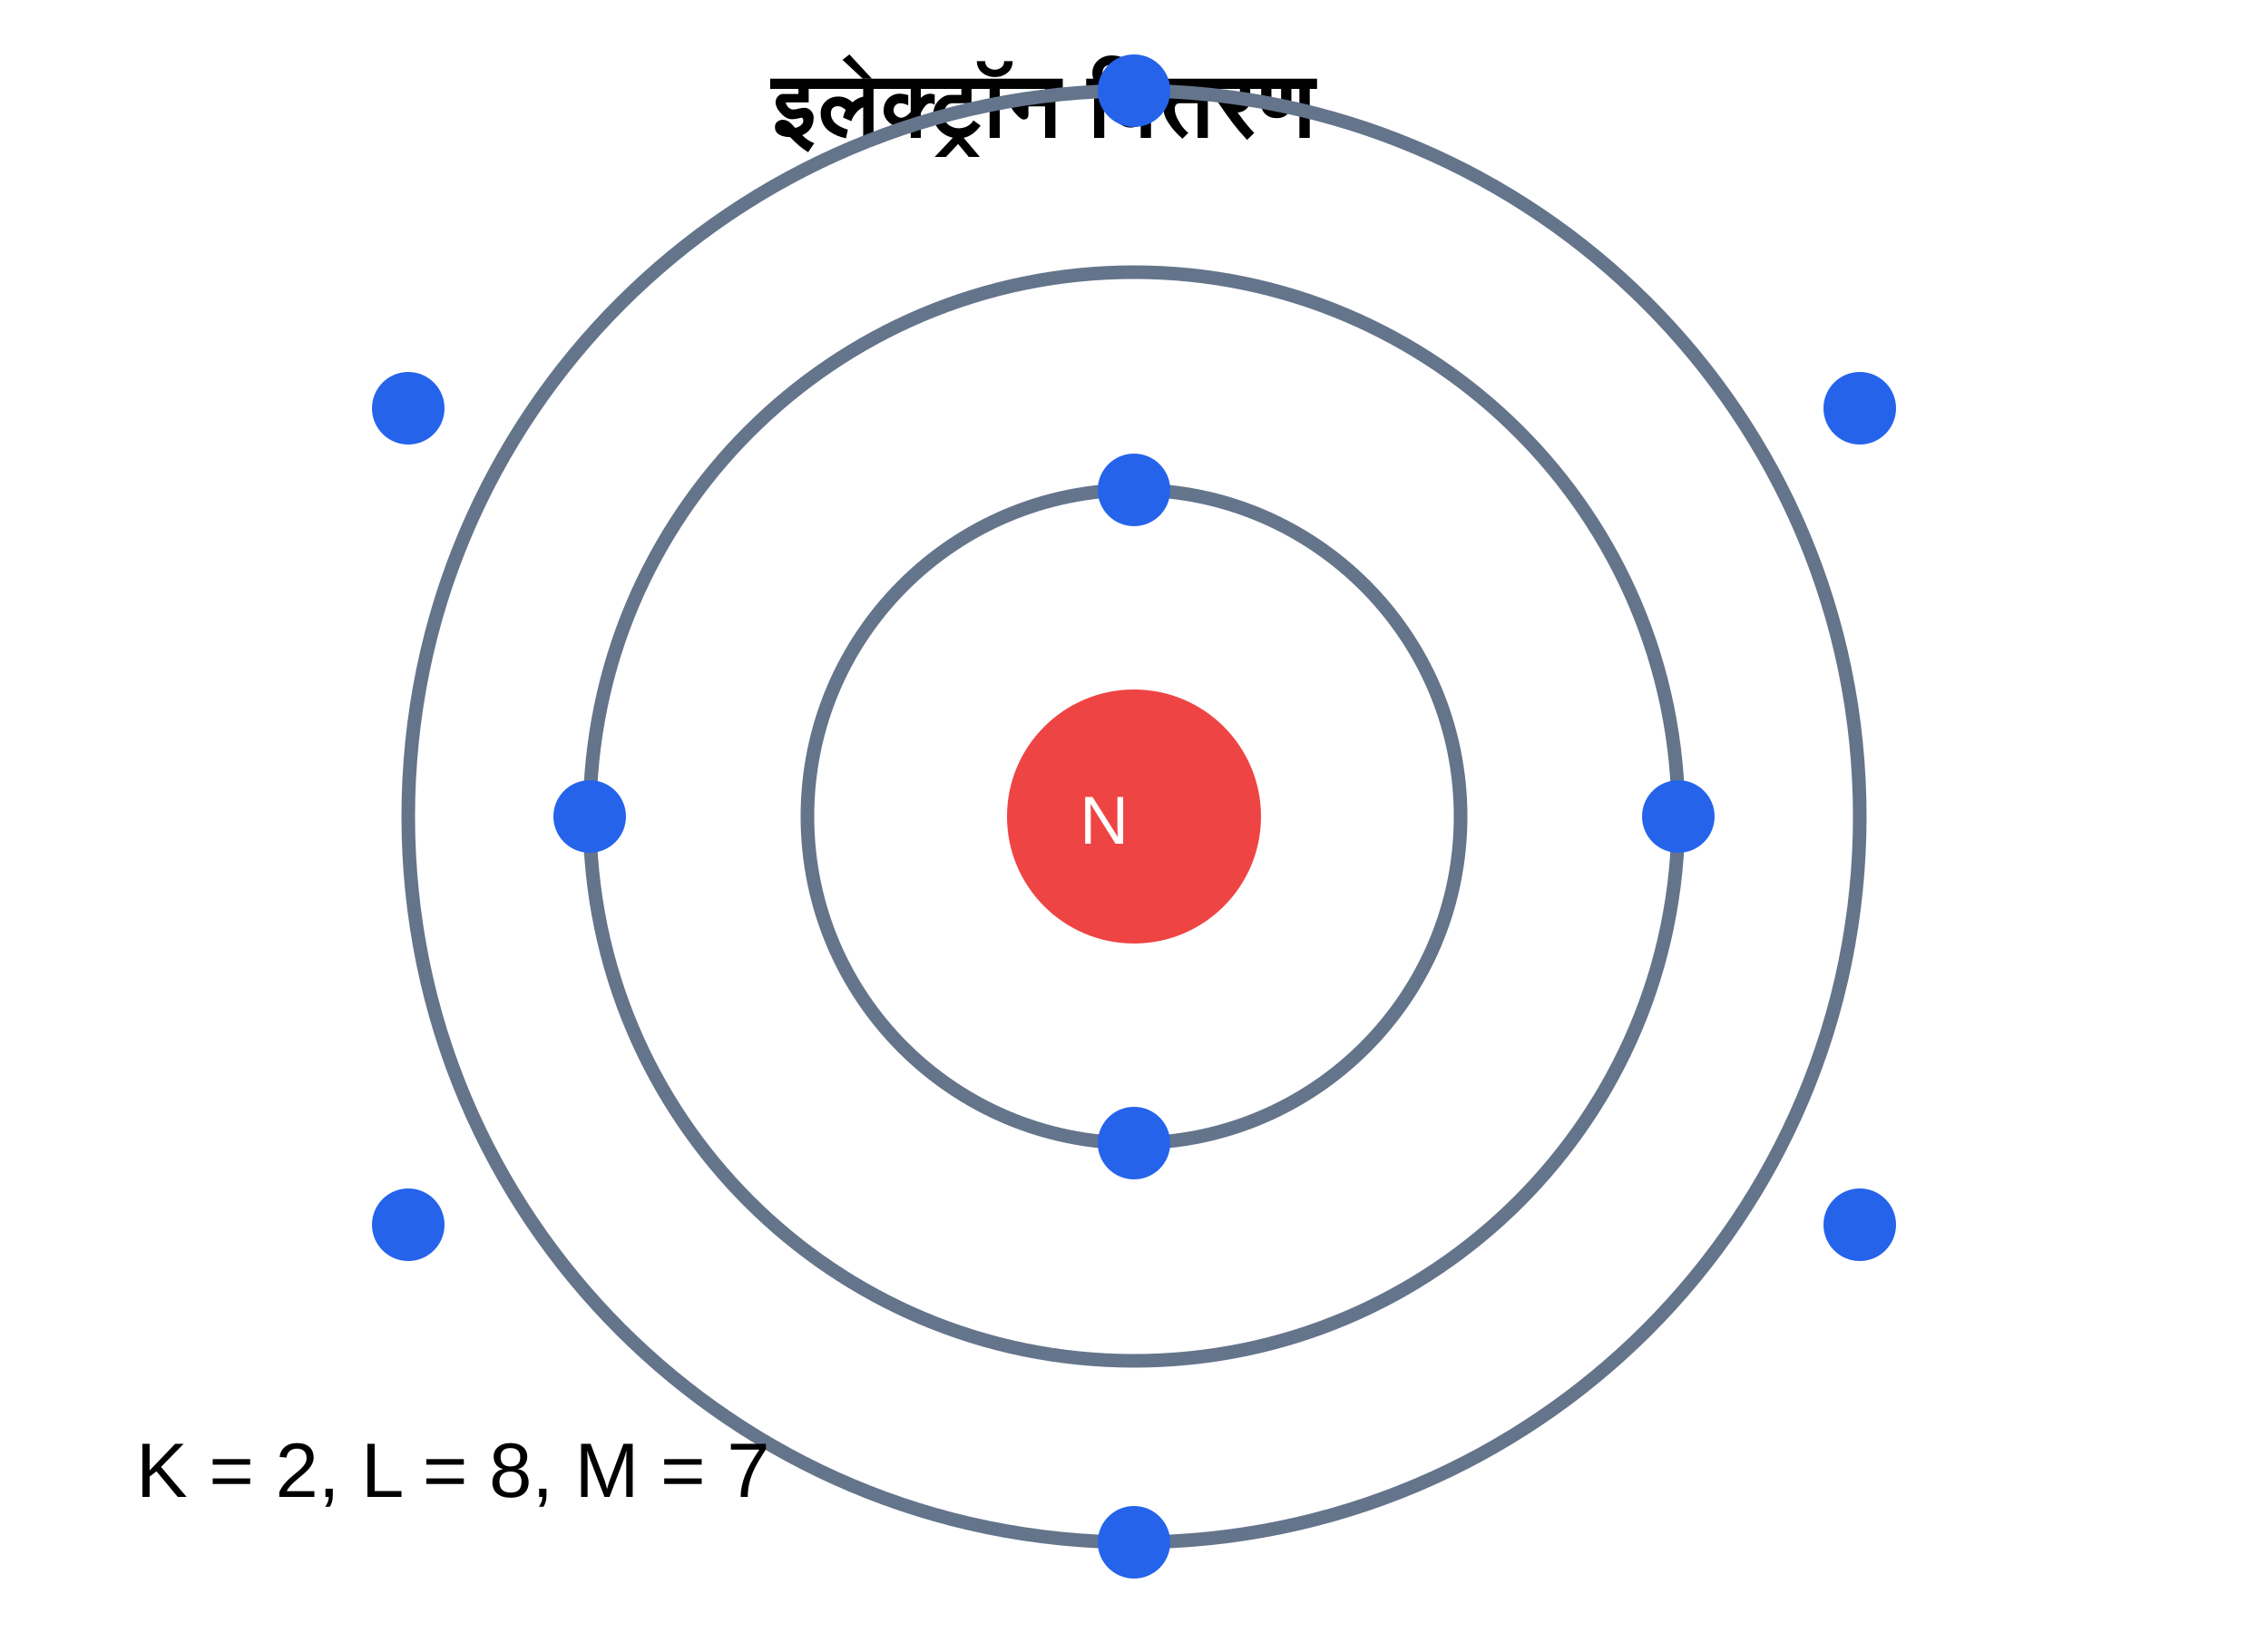
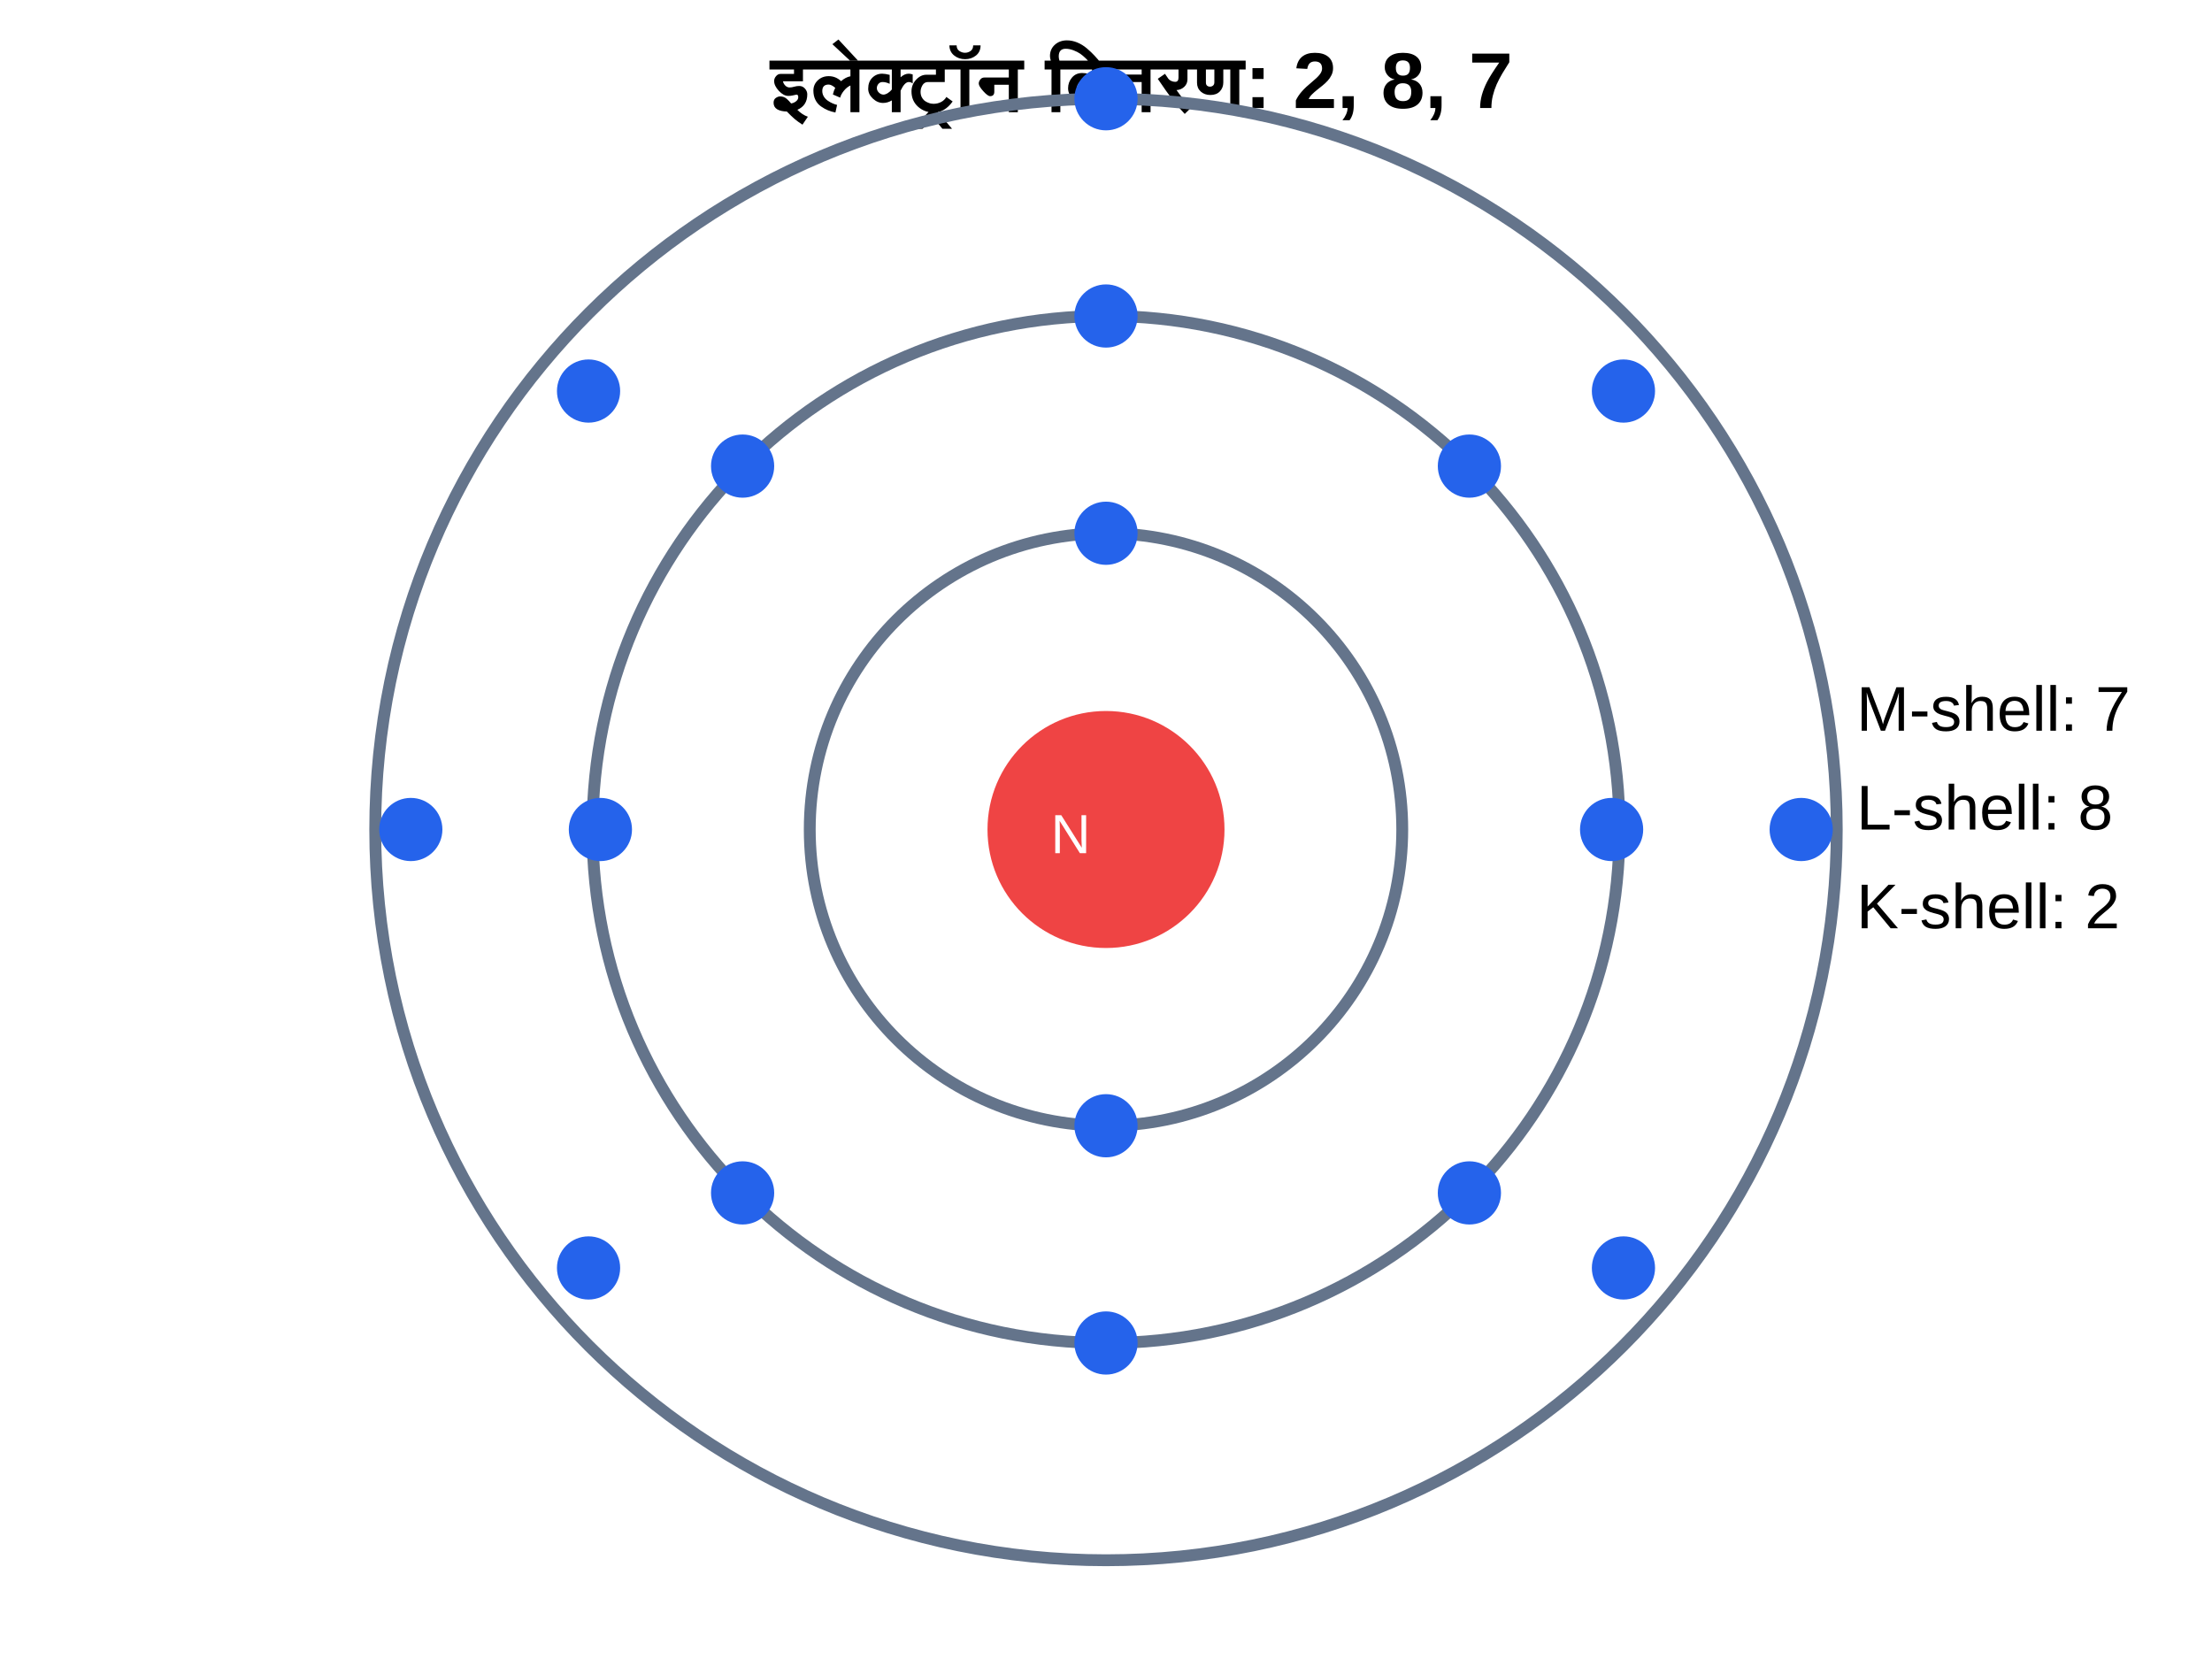
- <svg xmlns="http://www.w3.org/2000/svg" viewBox="0 0 500 360">
+ <svg xmlns="http://www.w3.org/2000/svg" viewBox="0 0 560 420">
  <rect width="100%" height="100%" fill="#fff" />
-   <text x="170" y="30" font-size="20" font-family="Arial" font-weight="700">इलेक्ट्रॉन वितरण</text>
-   <circle cx="250" cy="180" r="28" fill="#ef4444" />
-   <circle cx="250" cy="180" r="72" fill="none" stroke="#64748b" stroke-width="3" />
-   <circle cx="250" cy="180" r="120" fill="none" stroke="#64748b" stroke-width="3" />
-   <circle cx="250" cy="180" r="160" fill="none" stroke="#64748b" stroke-width="3" />
+   <text x="195" y="28" font-size="20" font-family="Arial" font-weight="700">इलेक्ट्रॉन वितरण: 2, 8, 7</text>
+   <circle cx="280" cy="210" r="30" fill="#ef4444" />
+   <circle cx="280" cy="210" r="75" fill="none" stroke="#64748b" stroke-width="3" />
+   <circle cx="280" cy="210" r="130" fill="none" stroke="#64748b" stroke-width="3" />
+   <circle cx="280" cy="210" r="185" fill="none" stroke="#64748b" stroke-width="3" />
  <g fill="#2563eb">
-     <circle cx="250" cy="108" r="8" />
-     <circle cx="250" cy="252" r="8" />
-     <circle cx="130" cy="180" r="8" />
-     <circle cx="370" cy="180" r="8" />
-     <circle cx="250" cy="20" r="8" />
-     <circle cx="250" cy="340" r="8" />
-     <circle cx="90" cy="90" r="8" />
-     <circle cx="410" cy="90" r="8" />
-     <circle cx="90" cy="270" r="8" />
-     <circle cx="410" cy="270" r="8" />
+     <circle cx="280" cy="135" r="8" />
+     <circle cx="280" cy="285" r="8" />
+     <circle cx="280" cy="80" r="8" />
+     <circle cx="372" cy="118" r="8" />
+     <circle cx="408" cy="210" r="8" />
+     <circle cx="372" cy="302" r="8" />
+     <circle cx="280" cy="340" r="8" />
+     <circle cx="188" cy="302" r="8" />
+     <circle cx="152" cy="210" r="8" />
+     <circle cx="188" cy="118" r="8" />
+     <circle cx="280" cy="25" r="8" />
+     <circle cx="411" cy="99" r="8" />
+     <circle cx="456" cy="210" r="8" />
+     <circle cx="411" cy="321" r="8" />
+     <circle cx="149" cy="321" r="8" />
+     <circle cx="104" cy="210" r="8" />
+     <circle cx="149" cy="99" r="8" />
  </g>
-   <text x="238" y="186" fill="#fff" font-size="15" font-family="Arial">N</text>
-   <text x="30" y="330" font-size="17" font-family="Arial">K = 2, L = 8, M = 7</text>
+   <text x="266" y="216" fill="#fff" font-size="14" font-family="Arial">N</text>
+   <text x="470" y="185" font-size="16" font-family="Arial">M-shell: 7</text>
+   <text x="470" y="210" font-size="16" font-family="Arial">L-shell: 8</text>
+   <text x="470" y="235" font-size="16" font-family="Arial">K-shell: 2</text>
</svg>
